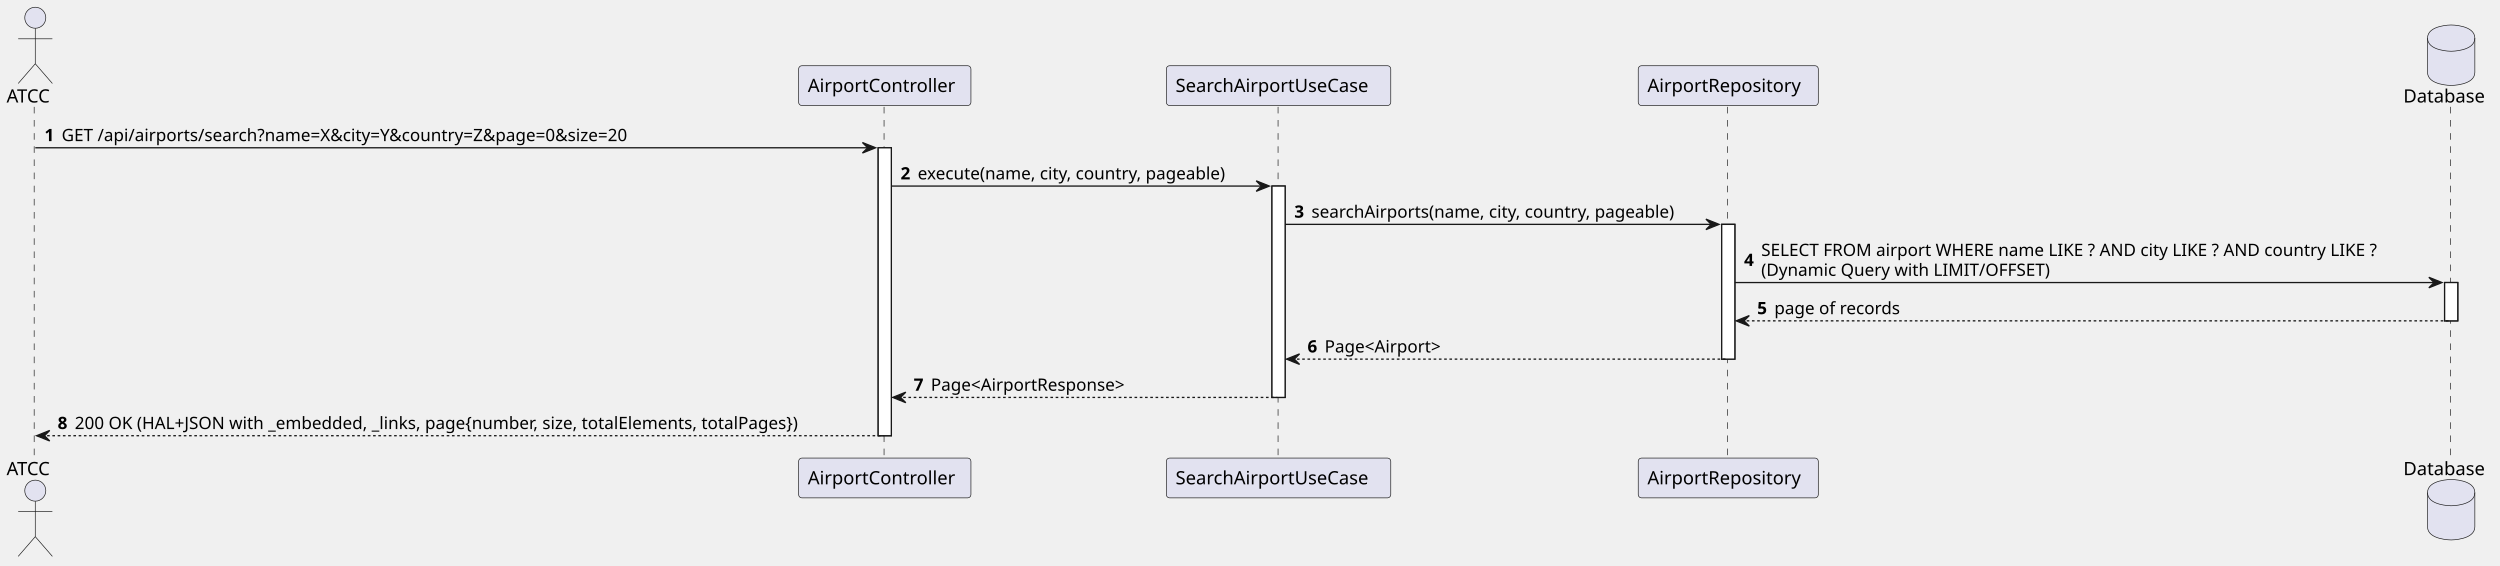
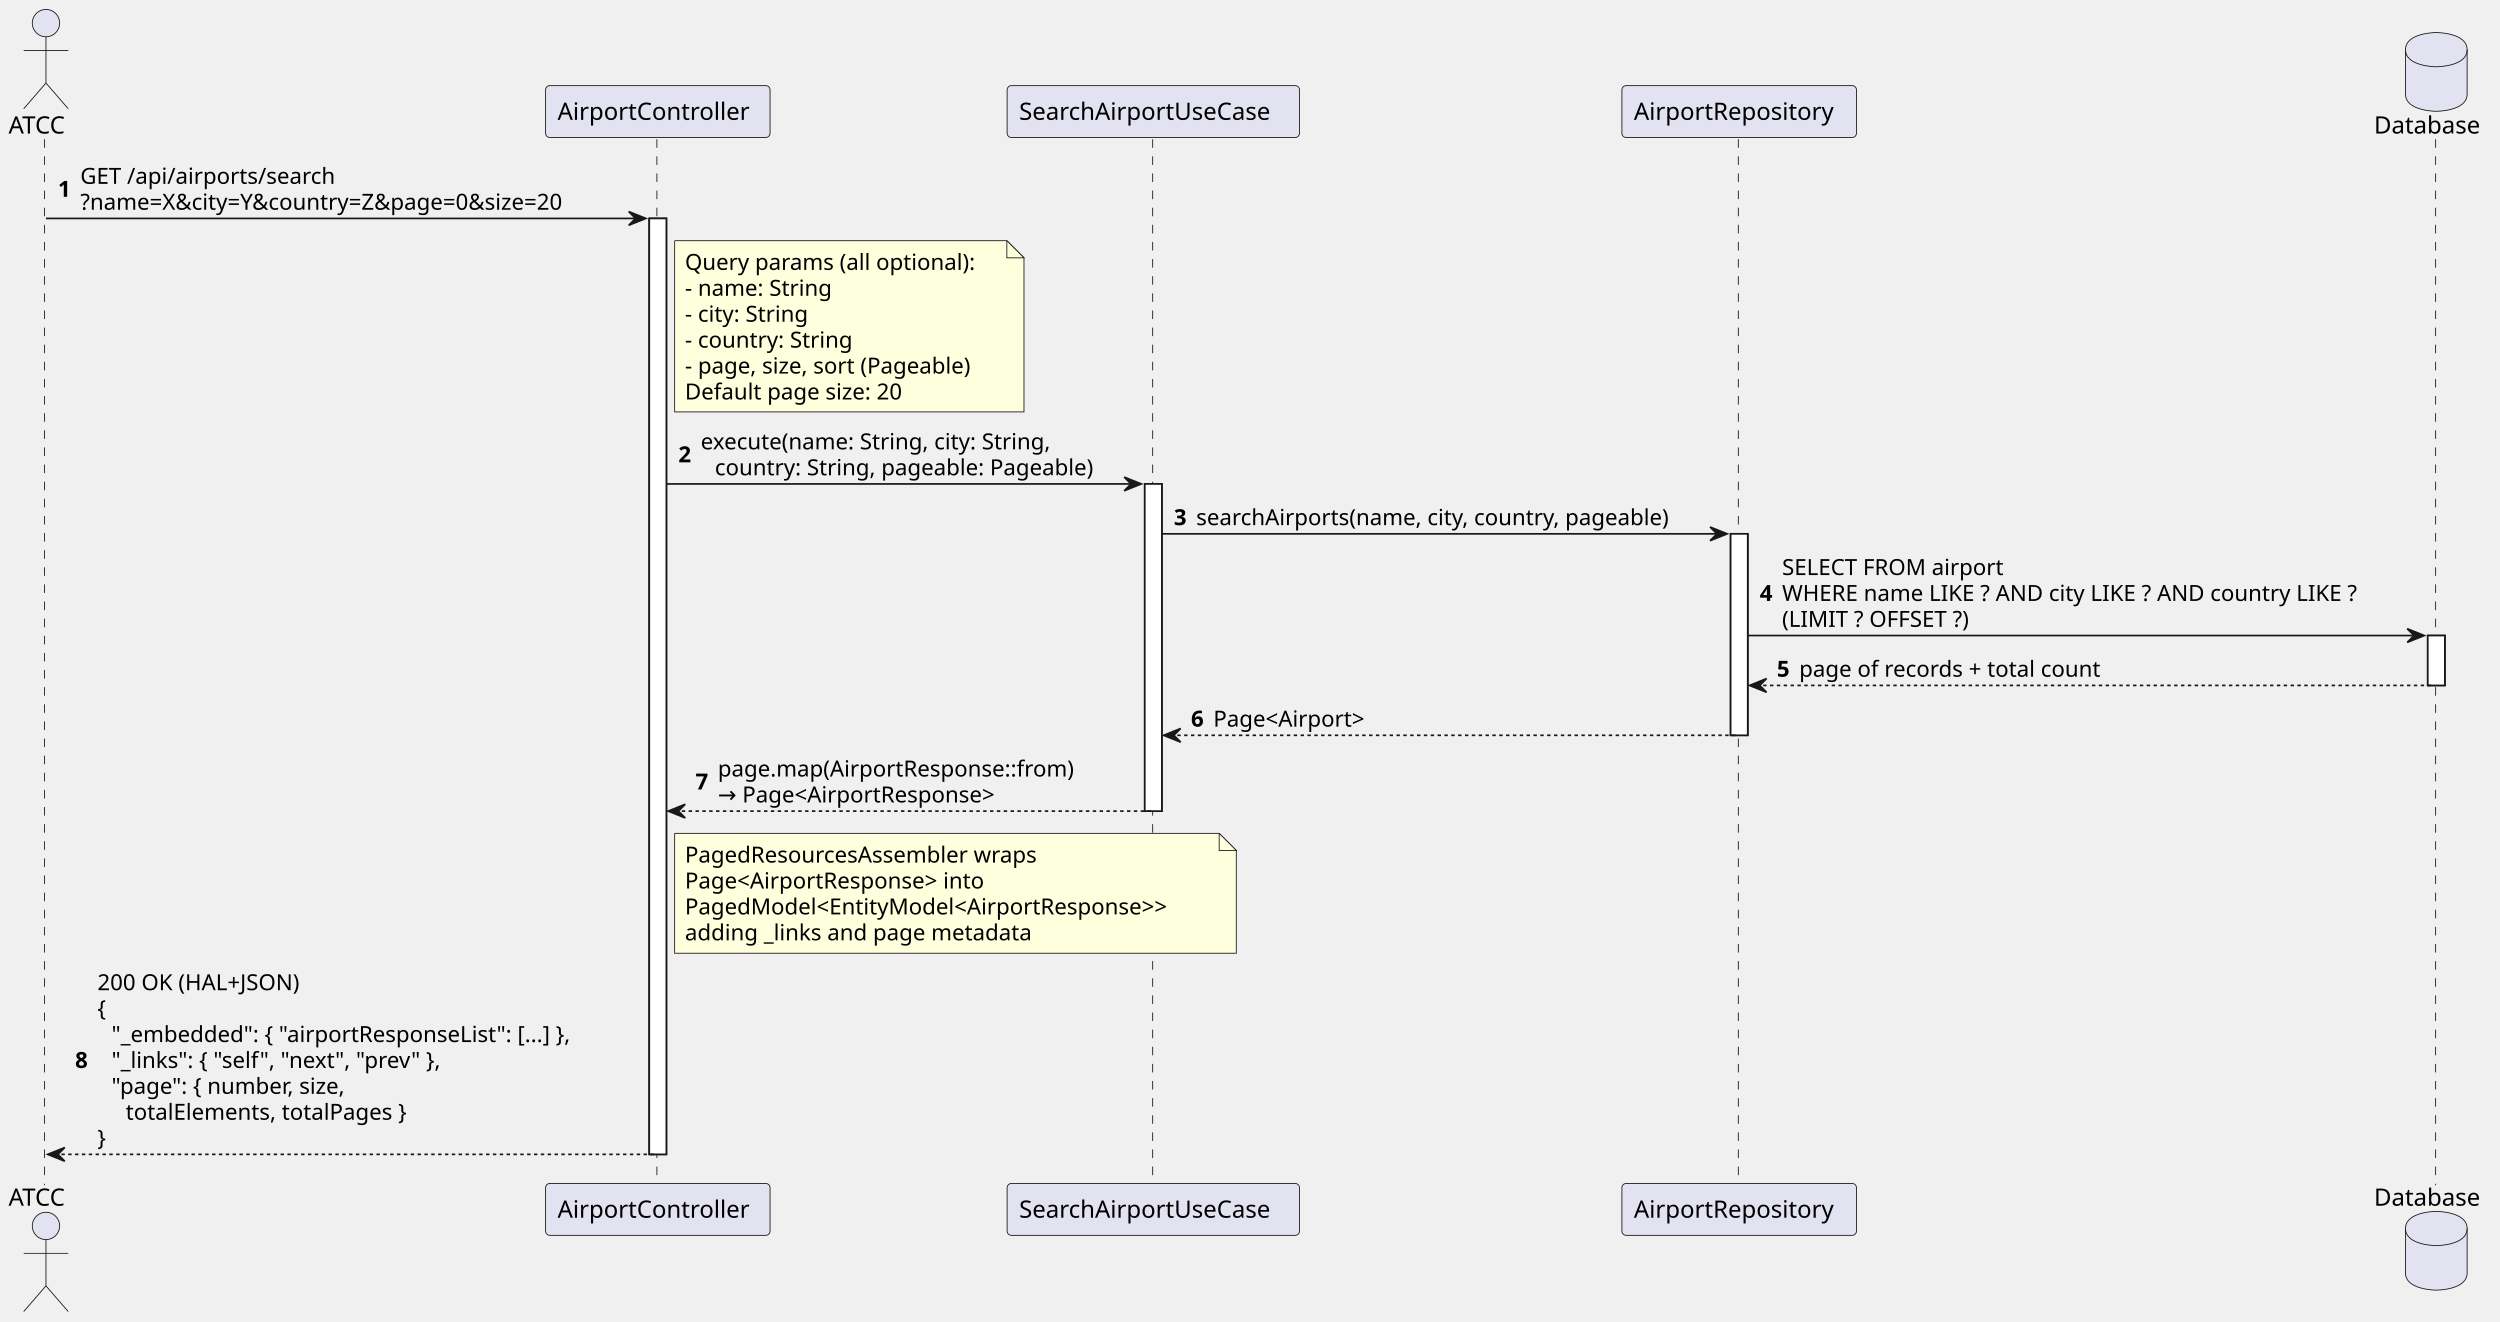
- <svg xmlns="http://www.w3.org/2000/svg" contentStyleType="text/css" data-diagram-type="SEQUENCE" height="430px" preserveAspectRatio="none" style="width:1902px;height:430px;background:#FFFFFF;" version="1.1" viewBox="0 0 1902 430" width="1902px" zoomAndPan="magnify">
+ <svg xmlns="http://www.w3.org/2000/svg" contentStyleType="text/css" data-diagram-type="SEQUENCE" height="772px" preserveAspectRatio="none" style="width:1460px;height:772px;background:#FFFFFF;" version="1.1" viewBox="0 0 1460 772" width="1460px" zoomAndPan="magnify">
  <defs />
  <g>
    <g>
-       <rect fill="#FFFFFF" height="219.062" style="stroke:#181818;stroke-width:1;" width="10" x="668.138" y="112.43" />
+       <rect fill="#FFFFFF" height="546.586" style="stroke:#181818;stroke-width:1;" width="10" x="379.169" y="127.562" />
    </g>
    <g>
-       <rect fill="#FFFFFF" height="160.797" style="stroke:#181818;stroke-width:1;" width="10" x="967.72" y="141.562" />
+       <rect fill="#FFFFFF" height="191.062" style="stroke:#181818;stroke-width:1;" width="10" x="668.532" y="282.625" />
    </g>
    <g>
-       <rect fill="#FFFFFF" height="102.531" style="stroke:#181818;stroke-width:1;" width="10" x="1309.87" y="170.695" />
+       <rect fill="#FFFFFF" height="117.664" style="stroke:#181818;stroke-width:1;" width="10" x="1010.682" y="311.758" />
    </g>
    <g>
-       <rect fill="#FFFFFF" height="29.133" style="stroke:#181818;stroke-width:1;" width="10" x="1859.861" y="214.961" />
+       <rect fill="#FFFFFF" height="29.133" style="stroke:#181818;stroke-width:1;" width="10" x="1417.806" y="371.156" />
    </g>
    <g class="participant-lifeline" data-entity-uid="part1" data-qualified-name="ATCC" id="part1-lifeline">
      <g>
-         <rect fill="#000000" fill-opacity="0" height="268.195" width="8" x="22.84" y="81.297" />
-         <line style="stroke:#181818;stroke-width:0.5;stroke-dasharray:5,5;" x1="26" x2="26" y1="81.297" y2="349.492" />
+         <rect fill="#000000" fill-opacity="0" height="610.852" width="8" x="22.84" y="81.297" />
+         <line style="stroke:#181818;stroke-width:0.5;stroke-dasharray:5,5;" x1="26" x2="26" y1="81.297" y2="692.148" />
      </g>
    </g>
    <g class="participant-lifeline" data-entity-uid="part2" data-qualified-name="Ctrl" id="part2-lifeline">
      <g>
-         <rect fill="#000000" fill-opacity="0" height="268.195" width="8" x="669.138" y="81.297" />
-         <line style="stroke:#181818;stroke-width:0.5;stroke-dasharray:5,5;" x1="672.591" x2="672.591" y1="81.297" y2="349.492" />
+         <rect fill="#000000" fill-opacity="0" height="610.852" width="8" x="380.169" y="81.297" />
+         <line style="stroke:#181818;stroke-width:0.5;stroke-dasharray:5,5;" x1="383.623" x2="383.623" y1="81.297" y2="692.148" />
      </g>
    </g>
    <g class="participant-lifeline" data-entity-uid="part3" data-qualified-name="UC" id="part3-lifeline">
      <g>
-         <rect fill="#000000" fill-opacity="0" height="268.195" width="8" x="968.72" y="81.297" />
-         <line style="stroke:#181818;stroke-width:0.5;stroke-dasharray:5,5;" x1="972.35" x2="972.35" y1="81.297" y2="349.492" />
+         <rect fill="#000000" fill-opacity="0" height="610.852" width="8" x="669.532" y="81.297" />
+         <line style="stroke:#181818;stroke-width:0.5;stroke-dasharray:5,5;" x1="673.161" x2="673.161" y1="81.297" y2="692.148" />
      </g>
    </g>
    <g class="participant-lifeline" data-entity-uid="part4" data-qualified-name="Repo" id="part4-lifeline">
      <g>
-         <rect fill="#000000" fill-opacity="0" height="268.195" width="8" x="1310.87" y="81.297" />
-         <line style="stroke:#181818;stroke-width:0.5;stroke-dasharray:5,5;" x1="1314.374" x2="1314.374" y1="81.297" y2="349.492" />
+         <rect fill="#000000" fill-opacity="0" height="610.852" width="8" x="1011.682" y="81.297" />
+         <line style="stroke:#181818;stroke-width:0.5;stroke-dasharray:5,5;" x1="1015.186" x2="1015.186" y1="81.297" y2="692.148" />
      </g>
    </g>
    <g class="participant-lifeline" data-entity-uid="part5" data-qualified-name="DB" id="part5-lifeline">
      <g>
-         <rect fill="#000000" fill-opacity="0" height="268.195" width="8" x="1860.861" y="81.297" />
-         <line style="stroke:#181818;stroke-width:0.5;stroke-dasharray:5,5;" x1="1864.461" x2="1864.461" y1="81.297" y2="349.492" />
+         <rect fill="#000000" fill-opacity="0" height="610.852" width="8" x="1418.806" y="81.297" />
+         <line style="stroke:#181818;stroke-width:0.5;stroke-dasharray:5,5;" x1="1422.406" x2="1422.406" y1="81.297" y2="692.148" />
      </g>
    </g>
    <g class="participant participant-head" data-entity-uid="part1" data-qualified-name="ATCC" id="part1-head">
      <text fill="#000000" font-family="sans-serif" font-size="14" lengthAdjust="spacing" textLength="37.68" x="5" y="77.995">ATCC</text>
      <ellipse cx="26.84" cy="13.5" fill="#E2E2F0" rx="8" ry="8" style="stroke:#181818;stroke-width:0.5;" />
      <path d="M26.84,21.5 L26.84,48.5 M13.84,29.5 L39.84,29.5 M26.84,48.5 L13.84,63.5 M26.84,48.5 L39.84,63.5" fill="none" style="stroke:#181818;stroke-width:0.5;" />
    </g>
    <g class="participant participant-tail" data-entity-uid="part1" data-qualified-name="ATCC" id="part1-tail">
-       <text fill="#000000" font-family="sans-serif" font-size="14" lengthAdjust="spacing" textLength="37.68" x="5" y="361.487">ATCC</text>
-       <ellipse cx="26.84" cy="373.289" fill="#E2E2F0" rx="8" ry="8" style="stroke:#181818;stroke-width:0.5;" />
-       <path d="M26.84,381.289 L26.84,408.289 M13.84,389.289 L39.84,389.289 M26.84,408.289 L13.84,423.289 M26.84,408.289 L39.84,423.289" fill="none" style="stroke:#181818;stroke-width:0.5;" />
+       <text fill="#000000" font-family="sans-serif" font-size="14" lengthAdjust="spacing" textLength="37.68" x="5" y="704.144">ATCC</text>
+       <ellipse cx="26.84" cy="715.945" fill="#E2E2F0" rx="8" ry="8" style="stroke:#181818;stroke-width:0.5;" />
+       <path d="M26.84,723.945 L26.84,750.945 M13.84,731.945 L39.84,731.945 M26.84,750.945 L13.84,765.945 M26.84,750.945 L39.84,765.945" fill="none" style="stroke:#181818;stroke-width:0.5;" />
    </g>
    <g class="participant participant-head" data-entity-uid="part2" data-qualified-name="Ctrl" id="part2-head">
-       <rect fill="#E2E2F0" height="30.297" rx="2.5" ry="2.5" style="stroke:#181818;stroke-width:0.5;" width="131.093" x="607.591" y="50" />
-       <text fill="#000000" font-family="sans-serif" font-size="14" lengthAdjust="spacing" textLength="117.093" x="614.591" y="69.995">AirportController</text>
+       <rect fill="#E2E2F0" height="30.297" rx="2.5" ry="2.5" style="stroke:#181818;stroke-width:0.5;" width="131.093" x="318.623" y="50" />
+       <text fill="#000000" font-family="sans-serif" font-size="14" lengthAdjust="spacing" textLength="117.093" x="325.623" y="69.995">AirportController</text>
    </g>
    <g class="participant participant-tail" data-entity-uid="part2" data-qualified-name="Ctrl" id="part2-tail">
-       <rect fill="#E2E2F0" height="30.297" rx="2.5" ry="2.5" style="stroke:#181818;stroke-width:0.5;" width="131.093" x="607.591" y="348.492" />
-       <text fill="#000000" font-family="sans-serif" font-size="14" lengthAdjust="spacing" textLength="117.093" x="614.591" y="368.487">AirportController</text>
+       <rect fill="#E2E2F0" height="30.297" rx="2.5" ry="2.5" style="stroke:#181818;stroke-width:0.5;" width="131.093" x="318.623" y="691.148" />
+       <text fill="#000000" font-family="sans-serif" font-size="14" lengthAdjust="spacing" textLength="117.093" x="325.623" y="711.144">AirportController</text>
    </g>
    <g class="participant participant-head" data-entity-uid="part3" data-qualified-name="UC" id="part3-head">
-       <rect fill="#E2E2F0" height="30.297" rx="2.5" ry="2.5" style="stroke:#181818;stroke-width:0.5;" width="170.741" x="887.35" y="50" />
-       <text fill="#000000" font-family="sans-serif" font-size="14" lengthAdjust="spacing" textLength="156.741" x="894.35" y="69.995">SearchAirportUseCase</text>
+       <rect fill="#E2E2F0" height="30.297" rx="2.5" ry="2.5" style="stroke:#181818;stroke-width:0.5;" width="170.741" x="588.161" y="50" />
+       <text fill="#000000" font-family="sans-serif" font-size="14" lengthAdjust="spacing" textLength="156.741" x="595.161" y="69.995">SearchAirportUseCase</text>
    </g>
    <g class="participant participant-tail" data-entity-uid="part3" data-qualified-name="UC" id="part3-tail">
-       <rect fill="#E2E2F0" height="30.297" rx="2.5" ry="2.5" style="stroke:#181818;stroke-width:0.5;" width="170.741" x="887.35" y="348.492" />
-       <text fill="#000000" font-family="sans-serif" font-size="14" lengthAdjust="spacing" textLength="156.741" x="894.35" y="368.487">SearchAirportUseCase</text>
+       <rect fill="#E2E2F0" height="30.297" rx="2.5" ry="2.5" style="stroke:#181818;stroke-width:0.5;" width="170.741" x="588.161" y="691.148" />
+       <text fill="#000000" font-family="sans-serif" font-size="14" lengthAdjust="spacing" textLength="156.741" x="595.161" y="711.144">SearchAirportUseCase</text>
    </g>
    <g class="participant participant-head" data-entity-uid="part4" data-qualified-name="Repo" id="part4-head">
-       <rect fill="#E2E2F0" height="30.297" rx="2.5" ry="2.5" style="stroke:#181818;stroke-width:0.5;" width="136.992" x="1246.374" y="50" />
-       <text fill="#000000" font-family="sans-serif" font-size="14" lengthAdjust="spacing" textLength="122.992" x="1253.374" y="69.995">AirportRepository</text>
+       <rect fill="#E2E2F0" height="30.297" rx="2.5" ry="2.5" style="stroke:#181818;stroke-width:0.5;" width="136.992" x="947.186" y="50" />
+       <text fill="#000000" font-family="sans-serif" font-size="14" lengthAdjust="spacing" textLength="122.992" x="954.186" y="69.995">AirportRepository</text>
    </g>
    <g class="participant participant-tail" data-entity-uid="part4" data-qualified-name="Repo" id="part4-tail">
-       <rect fill="#E2E2F0" height="30.297" rx="2.5" ry="2.5" style="stroke:#181818;stroke-width:0.5;" width="136.992" x="1246.374" y="348.492" />
-       <text fill="#000000" font-family="sans-serif" font-size="14" lengthAdjust="spacing" textLength="122.992" x="1253.374" y="368.487">AirportRepository</text>
+       <rect fill="#E2E2F0" height="30.297" rx="2.5" ry="2.5" style="stroke:#181818;stroke-width:0.5;" width="136.992" x="947.186" y="691.148" />
+       <text fill="#000000" font-family="sans-serif" font-size="14" lengthAdjust="spacing" textLength="122.992" x="954.186" y="711.144">AirportRepository</text>
    </g>
    <g class="participant participant-head" data-entity-uid="part5" data-qualified-name="DB" id="part5-head">
-       <text fill="#000000" font-family="sans-serif" font-size="14" lengthAdjust="spacing" textLength="66.801" x="1828.461" y="77.995">Database</text>
-       <path d="M1846.861,29 C1846.861,19 1864.861,19 1864.861,19 C1864.861,19 1882.861,19 1882.861,29 L1882.861,55 C1882.861,65 1864.861,65 1864.861,65 C1864.861,65 1846.861,65 1846.861,55 L1846.861,29" fill="#E2E2F0" style="stroke:#181818;stroke-width:0.5;" />
-       <path d="M1846.861,29 C1846.861,39 1864.861,39 1864.861,39 C1864.861,39 1882.861,39 1882.861,29" fill="none" style="stroke:#181818;stroke-width:0.5;" />
+       <text fill="#000000" font-family="sans-serif" font-size="14" lengthAdjust="spacing" textLength="66.801" x="1386.406" y="77.995">Database</text>
+       <path d="M1404.806,29 C1404.806,19 1422.806,19 1422.806,19 C1422.806,19 1440.806,19 1440.806,29 L1440.806,55 C1440.806,65 1422.806,65 1422.806,65 C1422.806,65 1404.806,65 1404.806,55 L1404.806,29" fill="#E2E2F0" style="stroke:#181818;stroke-width:0.5;" />
+       <path d="M1404.806,29 C1404.806,39 1422.806,39 1422.806,39 C1422.806,39 1440.806,39 1440.806,29" fill="none" style="stroke:#181818;stroke-width:0.5;" />
    </g>
    <g class="participant participant-tail" data-entity-uid="part5" data-qualified-name="DB" id="part5-tail">
-       <text fill="#000000" font-family="sans-serif" font-size="14" lengthAdjust="spacing" textLength="66.801" x="1828.461" y="361.487">Database</text>
-       <path d="M1846.861,374.789 C1846.861,364.789 1864.861,364.789 1864.861,364.789 C1864.861,364.789 1882.861,364.789 1882.861,374.789 L1882.861,400.789 C1882.861,410.789 1864.861,410.789 1864.861,410.789 C1864.861,410.789 1846.861,410.789 1846.861,400.789 L1846.861,374.789" fill="#E2E2F0" style="stroke:#181818;stroke-width:0.5;" />
-       <path d="M1846.861,374.789 C1846.861,384.789 1864.861,384.789 1864.861,384.789 C1864.861,384.789 1882.861,384.789 1882.861,374.789" fill="none" style="stroke:#181818;stroke-width:0.5;" />
+       <text fill="#000000" font-family="sans-serif" font-size="14" lengthAdjust="spacing" textLength="66.801" x="1386.406" y="704.144">Database</text>
+       <path d="M1404.806,717.445 C1404.806,707.445 1422.806,707.445 1422.806,707.445 C1422.806,707.445 1440.806,707.445 1440.806,717.445 L1440.806,743.445 C1440.806,753.445 1422.806,753.445 1422.806,753.445 C1422.806,753.445 1404.806,753.445 1404.806,743.445 L1404.806,717.445" fill="#E2E2F0" style="stroke:#181818;stroke-width:0.5;" />
+       <path d="M1404.806,717.445 C1404.806,727.445 1422.806,727.445 1422.806,727.445 C1422.806,727.445 1440.806,727.445 1440.806,717.445" fill="none" style="stroke:#181818;stroke-width:0.5;" />
    </g>
    <g>
-       <rect fill="#FFFFFF" height="219.062" style="stroke:#181818;stroke-width:1;" width="10" x="668.138" y="112.43" />
+       <rect fill="#FFFFFF" height="546.586" style="stroke:#181818;stroke-width:1;" width="10" x="379.169" y="127.562" />
    </g>
    <g>
-       <rect fill="#FFFFFF" height="160.797" style="stroke:#181818;stroke-width:1;" width="10" x="967.72" y="141.562" />
+       <rect fill="#FFFFFF" height="191.062" style="stroke:#181818;stroke-width:1;" width="10" x="668.532" y="282.625" />
    </g>
    <g>
-       <rect fill="#FFFFFF" height="102.531" style="stroke:#181818;stroke-width:1;" width="10" x="1309.87" y="170.695" />
+       <rect fill="#FFFFFF" height="117.664" style="stroke:#181818;stroke-width:1;" width="10" x="1010.682" y="311.758" />
    </g>
    <g>
-       <rect fill="#FFFFFF" height="29.133" style="stroke:#181818;stroke-width:1;" width="10" x="1859.861" y="214.961" />
+       <rect fill="#FFFFFF" height="29.133" style="stroke:#181818;stroke-width:1;" width="10" x="1417.806" y="371.156" />
    </g>
    <g class="message" data-entity-1="part1" data-entity-2="part2" id="msg1">
-       <polygon fill="#181818" points="656.138,108.43,666.138,112.43,656.138,116.43,660.138,112.43" style="stroke:#181818;stroke-width:1;" />
-       <line style="stroke:#181818;stroke-width:1;" x1="26.84" x2="662.138" y1="112.43" y2="112.43" />
-       <text fill="#000000" font-family="sans-serif" font-size="13" font-weight="bold" lengthAdjust="spacing" textLength="9.045" x="33.84" y="107.364">1</text>
-       <text fill="#000000" font-family="sans-serif" font-size="13" lengthAdjust="spacing" textLength="477.426" x="46.885" y="107.364">GET /api/airports/search?name=X&amp;city=Y&amp;country=Z&amp;page=0&amp;size=20</text>
+       <polygon fill="#181818" points="367.169,123.562,377.169,127.562,367.169,131.562,371.169,127.562" style="stroke:#181818;stroke-width:1;" />
+       <line style="stroke:#181818;stroke-width:1;" x1="26.84" x2="373.169" y1="127.562" y2="127.562" />
+       <text fill="#000000" font-family="sans-serif" font-size="13" font-weight="bold" lengthAdjust="spacing" textLength="9.045" x="33.84" y="114.93">1</text>
+       <text fill="#000000" font-family="sans-serif" font-size="13" lengthAdjust="spacing" textLength="157.143" x="46.885" y="107.364">GET /api/airports/search</text>
+       <text fill="#000000" font-family="sans-serif" font-size="13" lengthAdjust="spacing" textLength="320.284" x="46.885" y="122.497">?name=X&amp;city=Y&amp;country=Z&amp;page=0&amp;size=20</text>
    </g>
+     <path d="M394,140.562 L394,240.562 L598,240.562 L598,150.562 L588,140.562 L394,140.562" fill="#FEFFDD" style="stroke:#181818;stroke-width:0.5;" />
+     <path d="M588,140.562 L588,150.562 L598,150.562 L588,140.562" fill="#FEFFDD" style="stroke:#181818;stroke-width:0.5;" />
+     <text fill="#000000" font-family="sans-serif" font-size="13" lengthAdjust="spacing" textLength="183.269" x="400" y="157.629">Query params (all optional):</text>
+     <text fill="#000000" font-family="sans-serif" font-size="13" lengthAdjust="spacing" textLength="92.999" x="400" y="172.762">- name: String</text>
+     <text fill="#000000" font-family="sans-serif" font-size="13" lengthAdjust="spacing" textLength="79.682" x="400" y="187.895">- city: String</text>
+     <text fill="#000000" font-family="sans-serif" font-size="13" lengthAdjust="spacing" textLength="105.847" x="400" y="203.028">- country: String</text>
+     <text fill="#000000" font-family="sans-serif" font-size="13" lengthAdjust="spacing" textLength="182.356" x="400" y="218.161">- page, size, sort (Pageable)</text>
+     <text fill="#000000" font-family="sans-serif" font-size="13" lengthAdjust="spacing" textLength="138.493" x="400" y="233.293">Default page size: 20</text>
    <g class="message" data-entity-1="part2" data-entity-2="part3" id="msg2">
-       <polygon fill="#181818" points="955.72,137.562,965.72,141.562,955.72,145.562,959.72,141.562" style="stroke:#181818;stroke-width:1;" />
-       <line style="stroke:#181818;stroke-width:1;" x1="678.138" x2="961.72" y1="141.562" y2="141.562" />
-       <text fill="#000000" font-family="sans-serif" font-size="13" font-weight="bold" lengthAdjust="spacing" textLength="9.045" x="685.138" y="136.497">2</text>
-       <text fill="#000000" font-family="sans-serif" font-size="13" lengthAdjust="spacing" textLength="257.537" x="698.183" y="136.497">execute(name, city, country, pageable)</text>
+       <polygon fill="#181818" points="656.532,278.625,666.532,282.625,656.532,286.625,660.532,282.625" style="stroke:#181818;stroke-width:1;" />
+       <line style="stroke:#181818;stroke-width:1;" x1="389.169" x2="662.532" y1="282.625" y2="282.625" />
+       <text fill="#000000" font-family="sans-serif" font-size="13" font-weight="bold" lengthAdjust="spacing" textLength="9.045" x="396.169" y="269.993">2</text>
+       <text fill="#000000" font-family="sans-serif" font-size="13" lengthAdjust="spacing" textLength="224.675" x="409.214" y="262.426">execute(name: String, city: String,</text>
+       <text fill="#000000" font-family="sans-serif" font-size="13" lengthAdjust="spacing" textLength="239.053" x="417.479" y="277.559">country: String, pageable: Pageable)</text>
    </g>
    <g class="message" data-entity-1="part3" data-entity-2="part4" id="msg3">
-       <polygon fill="#181818" points="1297.87,166.695,1307.87,170.695,1297.87,174.695,1301.87,170.695" style="stroke:#181818;stroke-width:1;" />
-       <line style="stroke:#181818;stroke-width:1;" x1="977.72" x2="1303.87" y1="170.695" y2="170.695" />
-       <text fill="#000000" font-family="sans-serif" font-size="13" font-weight="bold" lengthAdjust="spacing" textLength="9.045" x="984.72" y="165.629">3</text>
-       <text fill="#000000" font-family="sans-serif" font-size="13" lengthAdjust="spacing" textLength="300.104" x="997.766" y="165.629">searchAirports(name, city, country, pageable)</text>
+       <polygon fill="#181818" points="998.682,307.758,1008.682,311.758,998.682,315.758,1002.682,311.758" style="stroke:#181818;stroke-width:1;" />
+       <line style="stroke:#181818;stroke-width:1;" x1="678.532" x2="1004.682" y1="311.758" y2="311.758" />
+       <text fill="#000000" font-family="sans-serif" font-size="13" font-weight="bold" lengthAdjust="spacing" textLength="9.045" x="685.532" y="306.692">3</text>
+       <text fill="#000000" font-family="sans-serif" font-size="13" lengthAdjust="spacing" textLength="300.104" x="698.577" y="306.692">searchAirports(name, city, country, pageable)</text>
    </g>
    <g class="message" data-entity-1="part4" data-entity-2="part5" id="msg4">
-       <polygon fill="#181818" points="1847.861,210.961,1857.861,214.961,1847.861,218.961,1851.861,214.961" style="stroke:#181818;stroke-width:1;" />
-       <line style="stroke:#181818;stroke-width:1;" x1="1319.87" x2="1853.861" y1="214.961" y2="214.961" />
-       <text fill="#000000" font-family="sans-serif" font-size="13" font-weight="bold" lengthAdjust="spacing" textLength="9.045" x="1326.87" y="202.329">4</text>
-       <text fill="#000000" font-family="sans-serif" font-size="13" lengthAdjust="spacing" textLength="507.946" x="1339.916" y="194.762">SELECT FROM airport WHERE name LIKE ? AND city LIKE ? AND country LIKE ?</text>
-       <text fill="#000000" font-family="sans-serif" font-size="13" lengthAdjust="spacing" textLength="235.003" x="1339.916" y="209.895">(Dynamic Query with LIMIT/OFFSET)</text>
+       <polygon fill="#181818" points="1405.806,367.156,1415.806,371.156,1405.806,375.156,1409.806,371.156" style="stroke:#181818;stroke-width:1;" />
+       <line style="stroke:#181818;stroke-width:1;" x1="1020.682" x2="1411.806" y1="371.156" y2="371.156" />
+       <text fill="#000000" font-family="sans-serif" font-size="13" font-weight="bold" lengthAdjust="spacing" textLength="9.045" x="1027.682" y="350.957">4</text>
+       <text fill="#000000" font-family="sans-serif" font-size="13" lengthAdjust="spacing" textLength="138.734" x="1040.727" y="335.825">SELECT FROM airport</text>
+       <text fill="#000000" font-family="sans-serif" font-size="13" lengthAdjust="spacing" textLength="365.079" x="1040.727" y="350.957">WHERE name LIKE ? AND city LIKE ? AND country LIKE ?</text>
+       <text fill="#000000" font-family="sans-serif" font-size="13" lengthAdjust="spacing" textLength="120.002" x="1040.727" y="366.09">(LIMIT ? OFFSET ?)</text>
    </g>
    <g class="message" data-entity-1="part5" data-entity-2="part4" id="msg5">
-       <polygon fill="#181818" points="1330.87,240.094,1320.87,244.094,1330.87,248.094,1326.87,244.094" style="stroke:#181818;stroke-width:1;" />
-       <line style="stroke:#181818;stroke-width:1;stroke-dasharray:2,2;" x1="1324.87" x2="1863.861" y1="244.094" y2="244.094" />
-       <text fill="#000000" font-family="sans-serif" font-size="13" font-weight="bold" lengthAdjust="spacing" textLength="9.045" x="1336.87" y="239.028">5</text>
-       <text fill="#000000" font-family="sans-serif" font-size="13" lengthAdjust="spacing" textLength="102.077" x="1349.916" y="239.028">page of records</text>
+       <polygon fill="#181818" points="1031.682,396.289,1021.682,400.289,1031.682,404.289,1027.682,400.289" style="stroke:#181818;stroke-width:1;" />
+       <line style="stroke:#181818;stroke-width:1;stroke-dasharray:2,2;" x1="1025.682" x2="1421.806" y1="400.289" y2="400.289" />
+       <text fill="#000000" font-family="sans-serif" font-size="13" font-weight="bold" lengthAdjust="spacing" textLength="9.045" x="1037.682" y="395.223">5</text>
+       <text fill="#000000" font-family="sans-serif" font-size="13" lengthAdjust="spacing" textLength="191.769" x="1050.727" y="395.223">page of records + total count</text>
    </g>
    <g class="message" data-entity-1="part4" data-entity-2="part3" id="msg6">
-       <polygon fill="#181818" points="988.72,269.227,978.72,273.227,988.72,277.227,984.72,273.227" style="stroke:#181818;stroke-width:1;" />
-       <line style="stroke:#181818;stroke-width:1;stroke-dasharray:2,2;" x1="982.72" x2="1313.87" y1="273.227" y2="273.227" />
-       <text fill="#000000" font-family="sans-serif" font-size="13" font-weight="bold" lengthAdjust="spacing" textLength="9.045" x="994.72" y="268.161">6</text>
-       <text fill="#000000" font-family="sans-serif" font-size="13" lengthAdjust="spacing" textLength="98.338" x="1007.766" y="268.161">Page&lt;Airport&gt;</text>
+       <polygon fill="#181818" points="689.532,425.422,679.532,429.422,689.532,433.422,685.532,429.422" style="stroke:#181818;stroke-width:1;" />
+       <line style="stroke:#181818;stroke-width:1;stroke-dasharray:2,2;" x1="683.532" x2="1014.682" y1="429.422" y2="429.422" />
+       <text fill="#000000" font-family="sans-serif" font-size="13" font-weight="bold" lengthAdjust="spacing" textLength="9.045" x="695.532" y="424.356">6</text>
+       <text fill="#000000" font-family="sans-serif" font-size="13" lengthAdjust="spacing" textLength="98.338" x="708.577" y="424.356">Page&lt;Airport&gt;</text>
    </g>
    <g class="message" data-entity-1="part3" data-entity-2="part2" id="msg7">
-       <polygon fill="#181818" points="689.138,298.359,679.138,302.359,689.138,306.359,685.138,302.359" style="stroke:#181818;stroke-width:1;" />
-       <line style="stroke:#181818;stroke-width:1;stroke-dasharray:2,2;" x1="683.138" x2="971.72" y1="302.359" y2="302.359" />
-       <text fill="#000000" font-family="sans-serif" font-size="13" font-weight="bold" lengthAdjust="spacing" textLength="9.045" x="695.138" y="297.293">7</text>
-       <text fill="#000000" font-family="sans-serif" font-size="13" lengthAdjust="spacing" textLength="161.357" x="708.183" y="297.293">Page&lt;AirportResponse&gt;</text>
+       <polygon fill="#181818" points="400.169,469.688,390.169,473.688,400.169,477.688,396.169,473.688" style="stroke:#181818;stroke-width:1;" />
+       <line style="stroke:#181818;stroke-width:1;stroke-dasharray:2,2;" x1="394.169" x2="672.532" y1="473.688" y2="473.688" />
+       <text fill="#000000" font-family="sans-serif" font-size="13" font-weight="bold" lengthAdjust="spacing" textLength="9.045" x="406.169" y="461.055">7</text>
+       <text fill="#000000" font-family="sans-serif" font-size="13" lengthAdjust="spacing" textLength="222.441" x="419.214" y="453.489">page.map(AirportResponse::from)</text>
+       <text fill="#000000" font-family="sans-serif" font-size="13" lengthAdjust="spacing" textLength="176.382" x="419.214" y="468.622">→ Page&lt;AirportResponse&gt;</text>
    </g>
+     <path d="M394,486.688 L394,556.688 L722,556.688 L722,496.688 L712,486.688 L394,486.688" fill="#FEFFDD" style="stroke:#181818;stroke-width:0.5;" />
+     <path d="M712,486.688 L712,496.688 L722,496.688 L712,486.688" fill="#FEFFDD" style="stroke:#181818;stroke-width:0.5;" />
+     <text fill="#000000" font-family="sans-serif" font-size="13" lengthAdjust="spacing" textLength="218.975" x="400" y="503.754">PagedResourcesAssembler wraps</text>
+     <text fill="#000000" font-family="sans-serif" font-size="13" lengthAdjust="spacing" textLength="190.392" x="400" y="518.887">Page&lt;AirportResponse&gt; into</text>
+     <text fill="#000000" font-family="sans-serif" font-size="13" lengthAdjust="spacing" textLength="307.411" x="400" y="534.02">PagedModel&lt;EntityModel&lt;AirportResponse&gt;&gt;</text>
+     <text fill="#000000" font-family="sans-serif" font-size="13" lengthAdjust="spacing" textLength="217.299" x="400" y="549.153">adding _links and page metadata</text>
    <g class="message" data-entity-1="part2" data-entity-2="part1" id="msg8">
-       <polygon fill="#181818" points="37.84,327.492,27.84,331.492,37.84,335.492,33.84,331.492" style="stroke:#181818;stroke-width:1;" />
-       <line style="stroke:#181818;stroke-width:1;stroke-dasharray:2,2;" x1="31.84" x2="672.138" y1="331.492" y2="331.492" />
-       <text fill="#000000" font-family="sans-serif" font-size="13" font-weight="bold" lengthAdjust="spacing" textLength="9.045" x="43.84" y="326.426">8</text>
-       <text fill="#000000" font-family="sans-serif" font-size="13" lengthAdjust="spacing" textLength="604.252" x="56.885" y="326.426">200 OK (HAL+JSON with _embedded, _links, page{number, size, totalElements, totalPages})</text>
+       <polygon fill="#181818" points="37.84,670.148,27.84,674.148,37.84,678.148,33.84,674.148" style="stroke:#181818;stroke-width:1;" />
+       <line style="stroke:#181818;stroke-width:1;stroke-dasharray:2,2;" x1="31.84" x2="383.169" y1="674.148" y2="674.148" />
+       <text fill="#000000" font-family="sans-serif" font-size="13" font-weight="bold" lengthAdjust="spacing" textLength="9.045" x="43.84" y="623.684">8</text>
+       <text fill="#000000" font-family="sans-serif" font-size="13" lengthAdjust="spacing" textLength="130.825" x="56.885" y="578.286">200 OK (HAL+JSON)</text>
+       <text fill="#000000" font-family="sans-serif" font-size="13" lengthAdjust="spacing" textLength="8.271" x="56.885" y="593.418">{</text>
+       <text fill="#000000" font-family="sans-serif" font-size="13" lengthAdjust="spacing" textLength="297.902" x="65.15" y="608.551">"_embedded": { "airportResponseList": [...] },</text>
+       <text fill="#000000" font-family="sans-serif" font-size="13" lengthAdjust="spacing" textLength="219.356" x="65.15" y="623.684">"_links": { "self", "next", "prev" },</text>
+       <text fill="#000000" font-family="sans-serif" font-size="13" lengthAdjust="spacing" textLength="153.683" x="65.15" y="638.817">"page": { number, size,</text>
+       <text fill="#000000" font-family="sans-serif" font-size="13" lengthAdjust="spacing" textLength="179.543" x="73.415" y="653.95">totalElements, totalPages }</text>
+       <text fill="#000000" font-family="sans-serif" font-size="13" lengthAdjust="spacing" textLength="8.271" x="56.885" y="669.082">}</text>
    </g>
  </g>
</svg>
